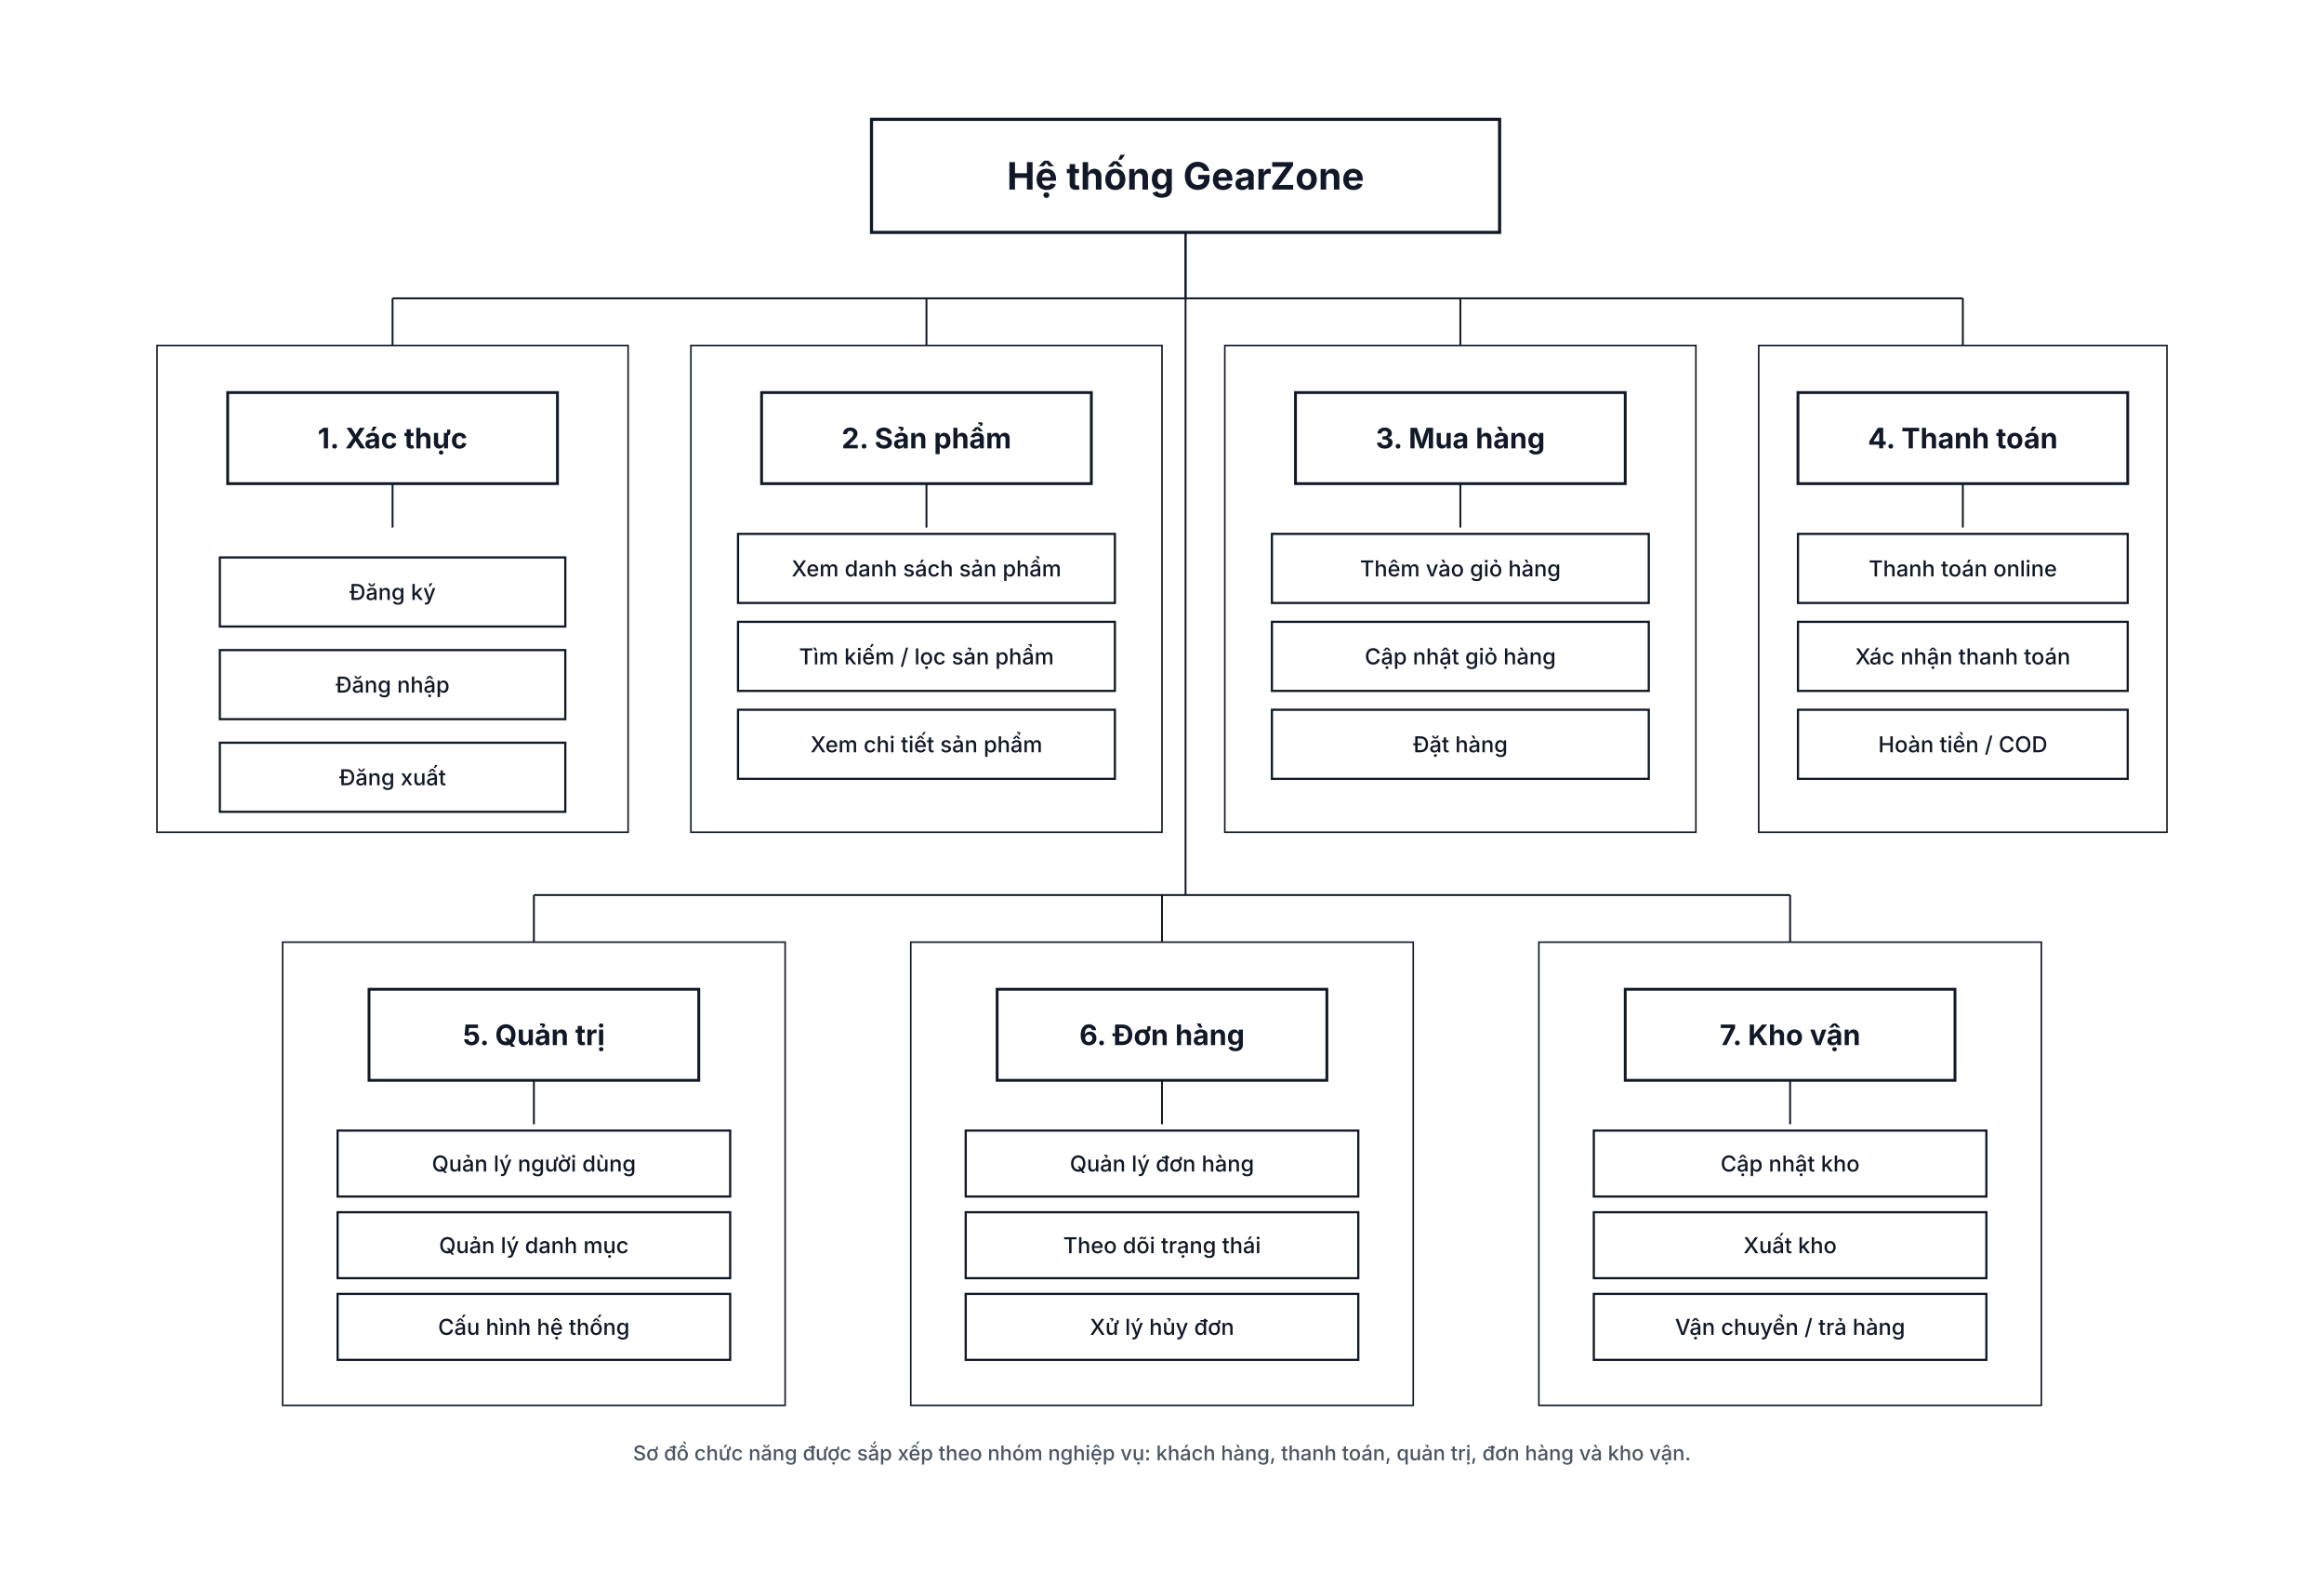
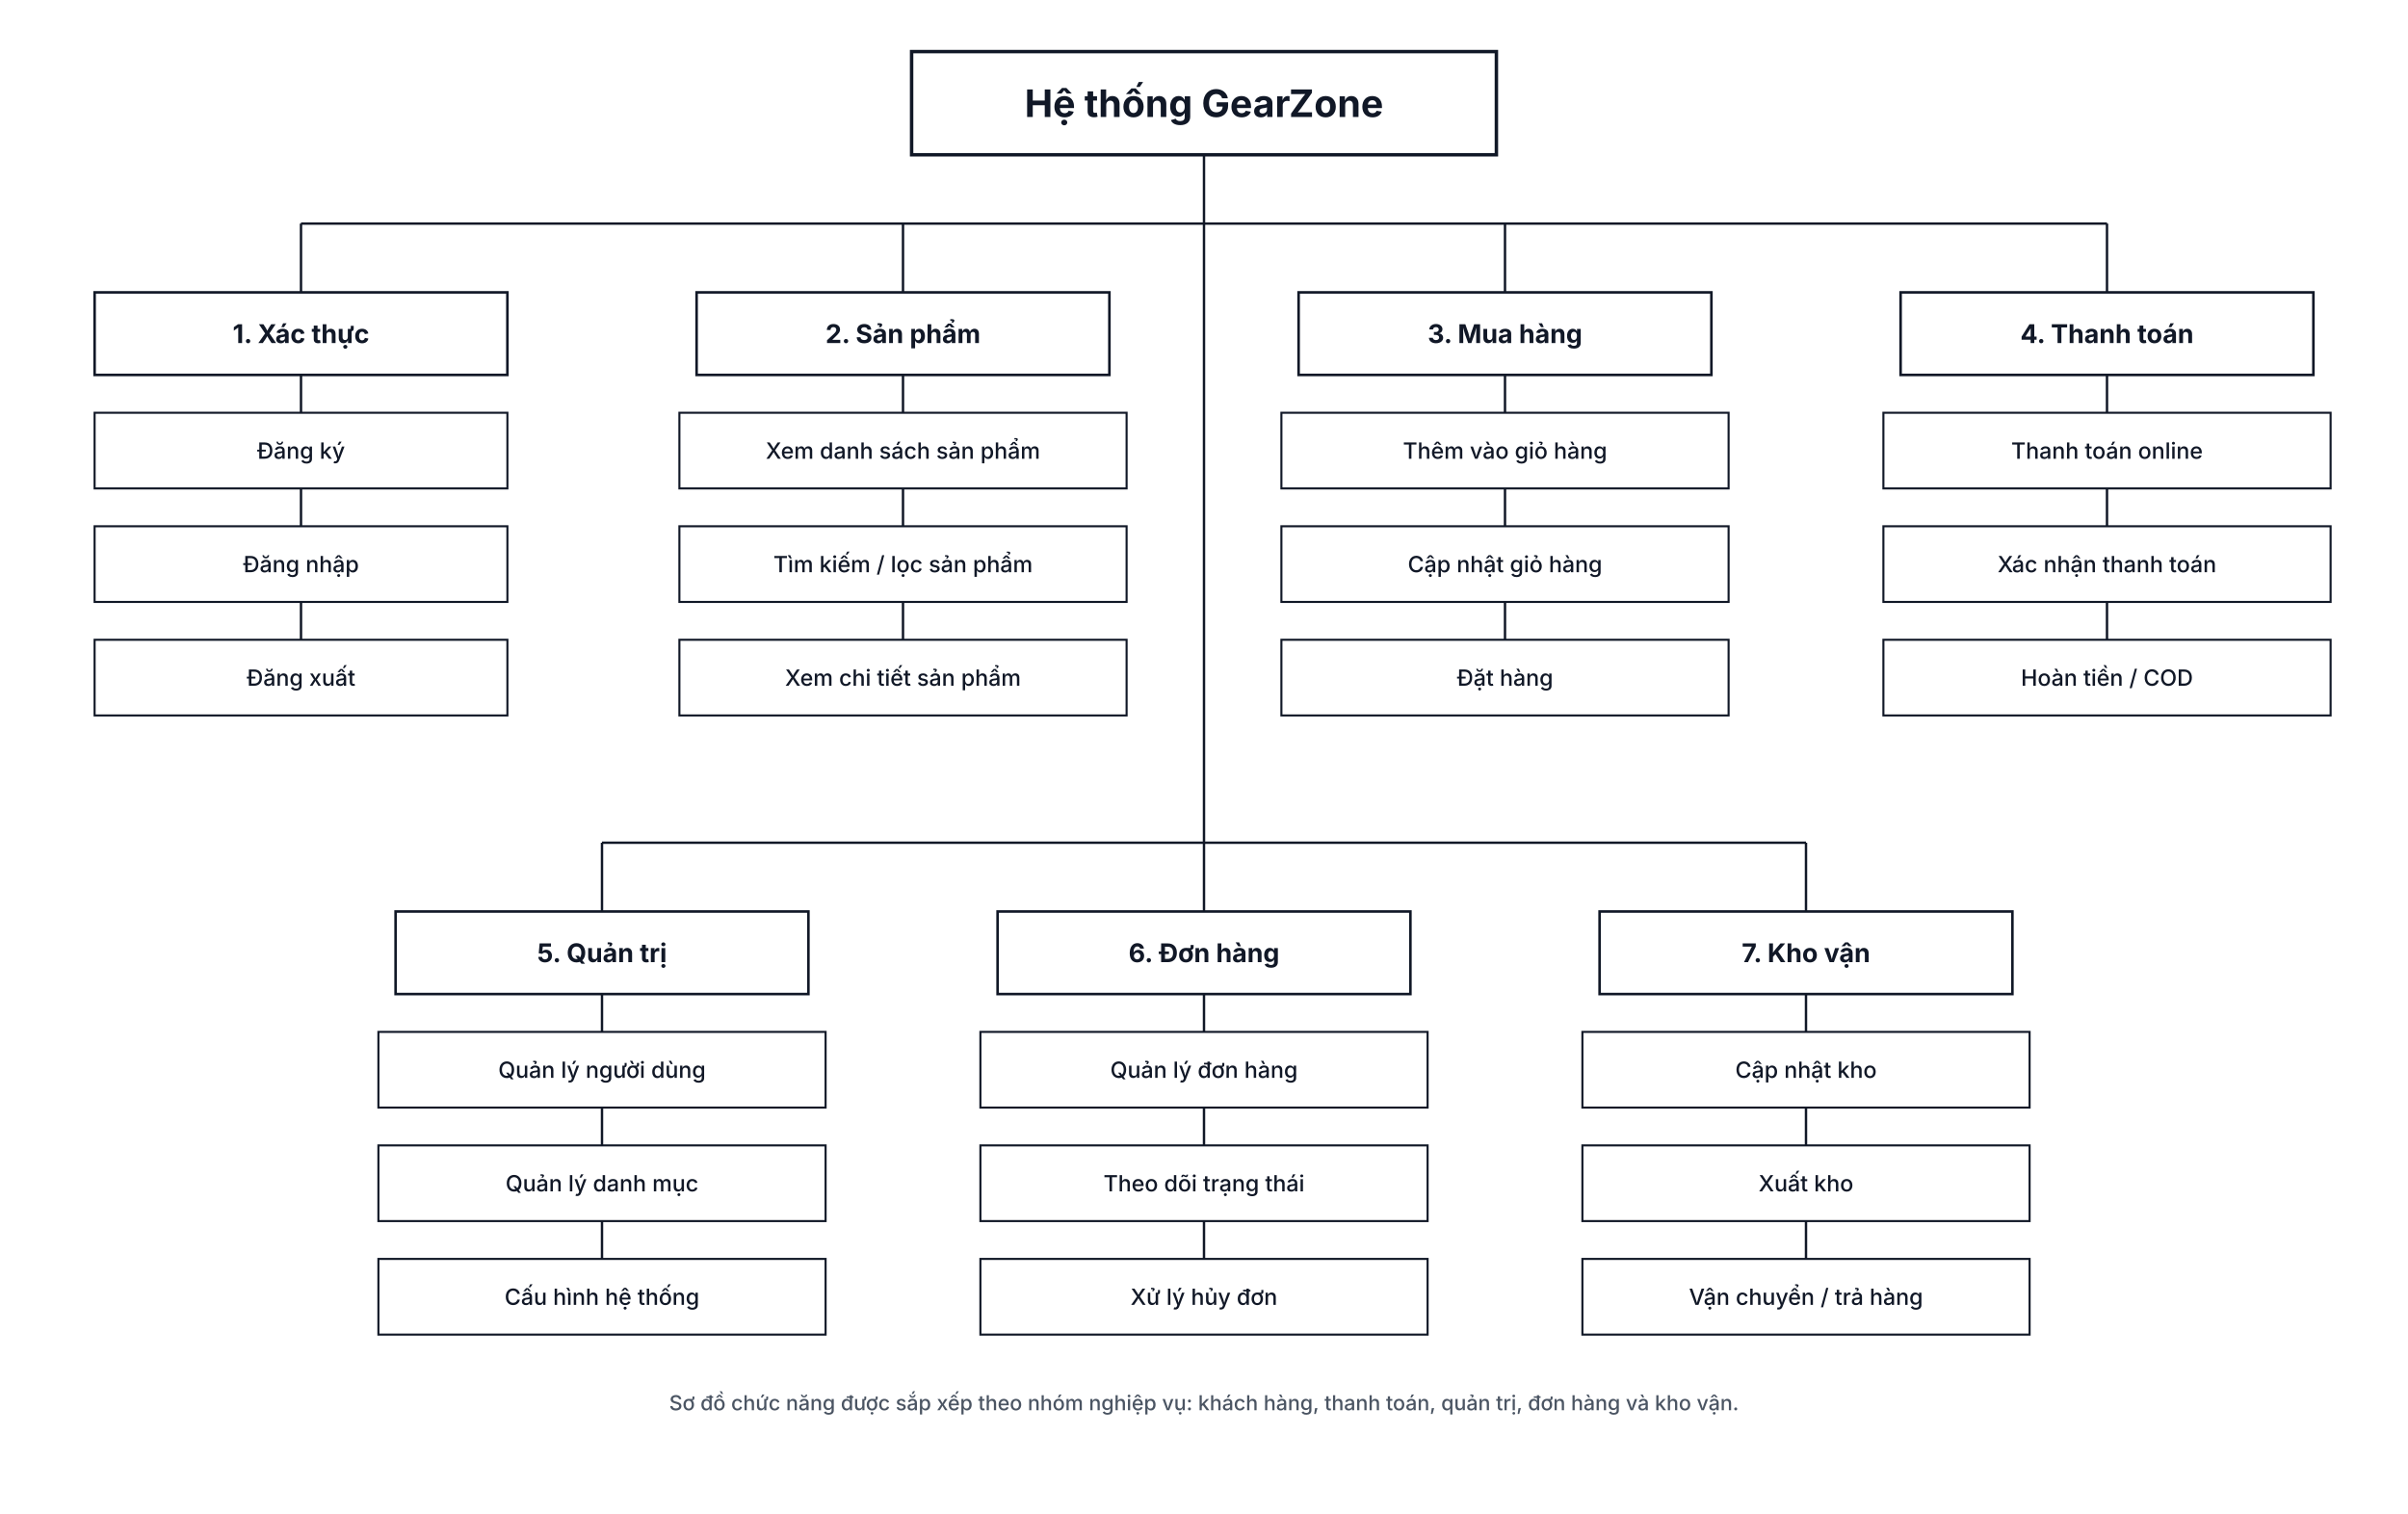
- <svg xmlns="http://www.w3.org/2000/svg" width="100%" viewBox="-40 -40 1480 1000" role="img">
+ <svg xmlns="http://www.w3.org/2000/svg" width="100%" viewBox="0 0 1400 880" role="img">
  <defs>
    <style>
      .bg { fill: #ffffff; }
      .root { fill: #ffffff; stroke: #111827; stroke-width: 2; }
-       .group { fill: #ffffff; stroke: #111827; stroke-width: 1.8; }
-       .leaf { fill: #ffffff; stroke: #111827; stroke-width: 1.4; }
-       .root-text { fill: #111827; font: 700 24px "Inter", -apple-system, BlinkMacSystemFont, "Segoe UI", Roboto, sans-serif; }
-       .group-text { fill: #111827; font: 700 18px "Inter", -apple-system, BlinkMacSystemFont, "Segoe UI", Roboto, sans-serif; }
-       .leaf-text { fill: #111827; font: 500 14px "Inter", -apple-system, BlinkMacSystemFont, "Segoe UI", Roboto, sans-serif; }
-       .note-text { fill: #4b5563; font: 500 13px "Inter", -apple-system, BlinkMacSystemFont, "Segoe UI", Roboto, sans-serif; }
-       .line { stroke: #111827; stroke-width: 1.2; fill: none; }
-       .section { fill: #ffffff; stroke: #111827; stroke-width: 1; }
+       .group { fill: #ffffff; stroke: #111827; stroke-width: 1.5; }
+       .leaf { fill: #ffffff; stroke: #111827; stroke-width: 1.2; }
+       .root-text { fill: #111827; font: 700 22px "Inter", -apple-system, BlinkMacSystemFont, "Segoe UI", Roboto, sans-serif; }
+       .group-text { fill: #111827; font: 700 15px "Inter", -apple-system, BlinkMacSystemFont, "Segoe UI", Roboto, sans-serif; }
+       .leaf-text { fill: #111827; font: 500 13px "Inter", -apple-system, BlinkMacSystemFont, "Segoe UI", Roboto, sans-serif; }
+       .note-text { fill: #4b5563; font: 500 12px "Inter", -apple-system, BlinkMacSystemFont, "Segoe UI", Roboto, sans-serif; }
+       .line { stroke: #111827; stroke-width: 1.4; fill: none; }
    </style>
  </defs>
-   <rect id="canvas-bg" class="bg" x="-100" y="-100" width="1600" height="1120" stroke="none" />
-   <rect class="root" x="515" y="36" width="400" height="72" rx="0" />
-   <text class="root-text" x="715" y="72" text-anchor="middle" dominant-baseline="central">Hệ thống GearZone</text>
-   <path class="line" d="M715 108 V150" />
-   <path class="line" d="M210 150 H1210" />
-   <path class="line" d="M210 150 V190" />
-   <path class="line" d="M550 150 V190" />
-   <path class="line" d="M890 150 V190" />
-   <path class="line" d="M1210 150 V190" />
-   <g>
-     <rect class="section" x="60" y="180" width="300" height="310" rx="0" />
-     <rect class="group" x="105" y="210" width="210" height="58" rx="0" />
-     <text class="group-text" x="210" y="239" text-anchor="middle" dominant-baseline="central">1. Xác thực</text>
-     <path class="line" d="M210 268 V296" />
-     <path class="line" d="M210 296 H210" />
-     <rect class="leaf" x="100" y="315" width="220" height="44" rx="0" />
-     <text class="leaf-text" x="210" y="337" text-anchor="middle" dominant-baseline="central">Đăng ký</text>
-     <rect class="leaf" x="100" y="374" width="220" height="44" rx="0" />
-     <text class="leaf-text" x="210" y="396" text-anchor="middle" dominant-baseline="central">Đăng nhập</text>
-     <rect class="leaf" x="100" y="433" width="220" height="44" rx="0" />
-     <text class="leaf-text" x="210" y="455" text-anchor="middle" dominant-baseline="central">Đăng xuất</text>
-   </g>
-   <g>
-     <rect class="section" x="400" y="180" width="300" height="310" rx="0" />
-     <rect class="group" x="445" y="210" width="210" height="58" rx="0" />
-     <text class="group-text" x="550" y="239" text-anchor="middle" dominant-baseline="central">2. Sản phẩm</text>
-     <path class="line" d="M550 268 V296" />
-     <rect class="leaf" x="430" y="300" width="240" height="44" rx="0" />
-     <text class="leaf-text" x="550" y="322" text-anchor="middle" dominant-baseline="central">Xem danh sách sản phẩm</text>
-     <rect class="leaf" x="430" y="356" width="240" height="44" rx="0" />
-     <text class="leaf-text" x="550" y="378" text-anchor="middle" dominant-baseline="central">Tìm kiếm / lọc sản phẩm</text>
-     <rect class="leaf" x="430" y="412" width="240" height="44" rx="0" />
-     <text class="leaf-text" x="550" y="434" text-anchor="middle" dominant-baseline="central">Xem chi tiết sản phẩm</text>
-   </g>
-   <g>
-     <rect class="section" x="740" y="180" width="300" height="310" rx="0" />
-     <rect class="group" x="785" y="210" width="210" height="58" rx="0" />
-     <text class="group-text" x="890" y="239" text-anchor="middle" dominant-baseline="central">3. Mua hàng</text>
-     <path class="line" d="M890 268 V296" />
-     <rect class="leaf" x="770" y="300" width="240" height="44" rx="0" />
-     <text class="leaf-text" x="890" y="322" text-anchor="middle" dominant-baseline="central">Thêm vào giỏ hàng</text>
-     <rect class="leaf" x="770" y="356" width="240" height="44" rx="0" />
-     <text class="leaf-text" x="890" y="378" text-anchor="middle" dominant-baseline="central">Cập nhật giỏ hàng</text>
-     <rect class="leaf" x="770" y="412" width="240" height="44" rx="0" />
-     <text class="leaf-text" x="890" y="434" text-anchor="middle" dominant-baseline="central">Đặt hàng</text>
-   </g>
-   <g>
-     <rect class="section" x="1080" y="180" width="260" height="310" rx="0" />
-     <rect class="group" x="1105" y="210" width="210" height="58" rx="0" />
-     <text class="group-text" x="1210" y="239" text-anchor="middle" dominant-baseline="central">4. Thanh toán</text>
-     <path class="line" d="M1210 268 V296" />
-     <rect class="leaf" x="1105" y="300" width="210" height="44" rx="0" />
-     <text class="leaf-text" x="1210" y="322" text-anchor="middle" dominant-baseline="central">Thanh toán online</text>
-     <rect class="leaf" x="1105" y="356" width="210" height="44" rx="0" />
-     <text class="leaf-text" x="1210" y="378" text-anchor="middle" dominant-baseline="central">Xác nhận thanh toán</text>
-     <rect class="leaf" x="1105" y="412" width="210" height="44" rx="0" />
-     <text class="leaf-text" x="1210" y="434" text-anchor="middle" dominant-baseline="central">Hoàn tiền / COD</text>
-   </g>
-   <path class="line" d="M715 108 V530" />
-   <path class="line" d="M300 530 H1100" />
-   <path class="line" d="M300 530 V570" />
-   <path class="line" d="M700 530 V570" />
-   <path class="line" d="M1100 530 V570" />
-   <g>
-     <rect class="section" x="140" y="560" width="320" height="295" rx="0" />
-     <rect class="group" x="195" y="590" width="210" height="58" rx="0" />
-     <text class="group-text" x="300" y="619" text-anchor="middle" dominant-baseline="central">5. Quản trị</text>
-     <path class="line" d="M300 648 V676" />
-     <rect class="leaf" x="175" y="680" width="250" height="42" rx="0" />
-     <text class="leaf-text" x="300" y="701" text-anchor="middle" dominant-baseline="central">Quản lý người dùng</text>
-     <rect class="leaf" x="175" y="732" width="250" height="42" rx="0" />
-     <text class="leaf-text" x="300" y="753" text-anchor="middle" dominant-baseline="central">Quản lý danh mục</text>
-     <rect class="leaf" x="175" y="784" width="250" height="42" rx="0" />
-     <text class="leaf-text" x="300" y="805" text-anchor="middle" dominant-baseline="central">Cấu hình hệ thống</text>
-   </g>
-   <g>
-     <rect class="section" x="540" y="560" width="320" height="295" rx="0" />
-     <rect class="group" x="595" y="590" width="210" height="58" rx="0" />
-     <text class="group-text" x="700" y="619" text-anchor="middle" dominant-baseline="central">6. Đơn hàng</text>
-     <path class="line" d="M700 648 V676" />
-     <rect class="leaf" x="575" y="680" width="250" height="42" rx="0" />
-     <text class="leaf-text" x="700" y="701" text-anchor="middle" dominant-baseline="central">Quản lý đơn hàng</text>
-     <rect class="leaf" x="575" y="732" width="250" height="42" rx="0" />
-     <text class="leaf-text" x="700" y="753" text-anchor="middle" dominant-baseline="central">Theo dõi trạng thái</text>
-     <rect class="leaf" x="575" y="784" width="250" height="42" rx="0" />
-     <text class="leaf-text" x="700" y="805" text-anchor="middle" dominant-baseline="central">Xử lý hủy đơn</text>
-   </g>
-   <g>
-     <rect class="section" x="940" y="560" width="320" height="295" rx="0" />
-     <rect class="group" x="995" y="590" width="210" height="58" rx="0" />
-     <text class="group-text" x="1100" y="619" text-anchor="middle" dominant-baseline="central">7. Kho vận</text>
-     <path class="line" d="M1100 648 V676" />
-     <rect class="leaf" x="975" y="680" width="250" height="42" rx="0" />
-     <text class="leaf-text" x="1100" y="701" text-anchor="middle" dominant-baseline="central">Cập nhật kho</text>
-     <rect class="leaf" x="975" y="732" width="250" height="42" rx="0" />
-     <text class="leaf-text" x="1100" y="753" text-anchor="middle" dominant-baseline="central">Xuất kho</text>
-     <rect class="leaf" x="975" y="784" width="250" height="42" rx="0" />
-     <text class="leaf-text" x="1100" y="805" text-anchor="middle" dominant-baseline="central">Vận chuyển / trả hàng</text>
-   </g>
-   <text class="note-text" x="700" y="890" text-anchor="middle">
+   <rect id="canvas-bg" class="bg" x="-10" y="-10" width="1420" height="900" stroke="none" />
+   <rect class="root" x="530" y="30" width="340" height="60" rx="0" />
+   <text class="root-text" x="700" y="60" text-anchor="middle" dominant-baseline="central">Hệ thống GearZone</text>
+   <path class="line" d="M700 90 V130" />
+   <path class="line" d="M175 130 H1225" />
+   <path class="line" d="M175 130 V170" />
+   <path class="line" d="M525 130 V170" />
+   <path class="line" d="M875 130 V170" />
+   <path class="line" d="M1225 130 V170" />
+   <rect class="group" x="55" y="170" width="240" height="48" rx="0" />
+   <text class="group-text" x="175" y="194" text-anchor="middle" dominant-baseline="central">1. Xác thực</text>
+   <path class="line" d="M175 218 V240" />
+   <rect class="leaf" x="55" y="240" width="240" height="44" rx="0" />
+   <text class="leaf-text" x="175" y="262" text-anchor="middle" dominant-baseline="central">Đăng ký</text>
+   <path class="line" d="M175 284 V306" />
+   <rect class="leaf" x="55" y="306" width="240" height="44" rx="0" />
+   <text class="leaf-text" x="175" y="328" text-anchor="middle" dominant-baseline="central">Đăng nhập</text>
+   <path class="line" d="M175 350 V372" />
+   <rect class="leaf" x="55" y="372" width="240" height="44" rx="0" />
+   <text class="leaf-text" x="175" y="394" text-anchor="middle" dominant-baseline="central">Đăng xuất</text>
+   <rect class="group" x="405" y="170" width="240" height="48" rx="0" />
+   <text class="group-text" x="525" y="194" text-anchor="middle" dominant-baseline="central">2. Sản phẩm</text>
+   <path class="line" d="M525 218 V240" />
+   <rect class="leaf" x="395" y="240" width="260" height="44" rx="0" />
+   <text class="leaf-text" x="525" y="262" text-anchor="middle" dominant-baseline="central">Xem danh sách sản phẩm</text>
+   <path class="line" d="M525 284 V306" />
+   <rect class="leaf" x="395" y="306" width="260" height="44" rx="0" />
+   <text class="leaf-text" x="525" y="328" text-anchor="middle" dominant-baseline="central">Tìm kiếm / lọc sản phẩm</text>
+   <path class="line" d="M525 350 V372" />
+   <rect class="leaf" x="395" y="372" width="260" height="44" rx="0" />
+   <text class="leaf-text" x="525" y="394" text-anchor="middle" dominant-baseline="central">Xem chi tiết sản phẩm</text>
+   <rect class="group" x="755" y="170" width="240" height="48" rx="0" />
+   <text class="group-text" x="875" y="194" text-anchor="middle" dominant-baseline="central">3. Mua hàng</text>
+   <path class="line" d="M875 218 V240" />
+   <rect class="leaf" x="745" y="240" width="260" height="44" rx="0" />
+   <text class="leaf-text" x="875" y="262" text-anchor="middle" dominant-baseline="central">Thêm vào giỏ hàng</text>
+   <path class="line" d="M875 284 V306" />
+   <rect class="leaf" x="745" y="306" width="260" height="44" rx="0" />
+   <text class="leaf-text" x="875" y="328" text-anchor="middle" dominant-baseline="central">Cập nhật giỏ hàng</text>
+   <path class="line" d="M875 350 V372" />
+   <rect class="leaf" x="745" y="372" width="260" height="44" rx="0" />
+   <text class="leaf-text" x="875" y="394" text-anchor="middle" dominant-baseline="central">Đặt hàng</text>
+   <rect class="group" x="1105" y="170" width="240" height="48" rx="0" />
+   <text class="group-text" x="1225" y="194" text-anchor="middle" dominant-baseline="central">4. Thanh toán</text>
+   <path class="line" d="M1225 218 V240" />
+   <rect class="leaf" x="1095" y="240" width="260" height="44" rx="0" />
+   <text class="leaf-text" x="1225" y="262" text-anchor="middle" dominant-baseline="central">Thanh toán online</text>
+   <path class="line" d="M1225 284 V306" />
+   <rect class="leaf" x="1095" y="306" width="260" height="44" rx="0" />
+   <text class="leaf-text" x="1225" y="328" text-anchor="middle" dominant-baseline="central">Xác nhận thanh toán</text>
+   <path class="line" d="M1225 350 V372" />
+   <rect class="leaf" x="1095" y="372" width="260" height="44" rx="0" />
+   <text class="leaf-text" x="1225" y="394" text-anchor="middle" dominant-baseline="central">Hoàn tiền / COD</text>
+   <path class="line" d="M700 130 V490" />
+   <path class="line" d="M350 490 H1050" />
+   <path class="line" d="M350 490 V530" />
+   <path class="line" d="M700 490 V530" />
+   <path class="line" d="M1050 490 V530" />
+   <rect class="group" x="230" y="530" width="240" height="48" rx="0" />
+   <text class="group-text" x="350" y="554" text-anchor="middle" dominant-baseline="central">5. Quản trị</text>
+   <path class="line" d="M350 578 V600" />
+   <rect class="leaf" x="220" y="600" width="260" height="44" rx="0" />
+   <text class="leaf-text" x="350" y="622" text-anchor="middle" dominant-baseline="central">Quản lý người dùng</text>
+   <path class="line" d="M350 644 V666" />
+   <rect class="leaf" x="220" y="666" width="260" height="44" rx="0" />
+   <text class="leaf-text" x="350" y="688" text-anchor="middle" dominant-baseline="central">Quản lý danh mục</text>
+   <path class="line" d="M350 710 V732" />
+   <rect class="leaf" x="220" y="732" width="260" height="44" rx="0" />
+   <text class="leaf-text" x="350" y="754" text-anchor="middle" dominant-baseline="central">Cấu hình hệ thống</text>
+   <rect class="group" x="580" y="530" width="240" height="48" rx="0" />
+   <text class="group-text" x="700" y="554" text-anchor="middle" dominant-baseline="central">6. Đơn hàng</text>
+   <path class="line" d="M700 578 V600" />
+   <rect class="leaf" x="570" y="600" width="260" height="44" rx="0" />
+   <text class="leaf-text" x="700" y="622" text-anchor="middle" dominant-baseline="central">Quản lý đơn hàng</text>
+   <path class="line" d="M700 644 V666" />
+   <rect class="leaf" x="570" y="666" width="260" height="44" rx="0" />
+   <text class="leaf-text" x="700" y="688" text-anchor="middle" dominant-baseline="central">Theo dõi trạng thái</text>
+   <path class="line" d="M700 710 V732" />
+   <rect class="leaf" x="570" y="732" width="260" height="44" rx="0" />
+   <text class="leaf-text" x="700" y="754" text-anchor="middle" dominant-baseline="central">Xử lý hủy đơn</text>
+   <rect class="group" x="930" y="530" width="240" height="48" rx="0" />
+   <text class="group-text" x="1050" y="554" text-anchor="middle" dominant-baseline="central">7. Kho vận</text>
+   <path class="line" d="M1050 578 V600" />
+   <rect class="leaf" x="920" y="600" width="260" height="44" rx="0" />
+   <text class="leaf-text" x="1050" y="622" text-anchor="middle" dominant-baseline="central">Cập nhật kho</text>
+   <path class="line" d="M1050 644 V666" />
+   <rect class="leaf" x="920" y="666" width="260" height="44" rx="0" />
+   <text class="leaf-text" x="1050" y="688" text-anchor="middle" dominant-baseline="central">Xuất kho</text>
+   <path class="line" d="M1050 710 V732" />
+   <rect class="leaf" x="920" y="732" width="260" height="44" rx="0" />
+   <text class="leaf-text" x="1050" y="754" text-anchor="middle" dominant-baseline="central">Vận chuyển / trả hàng</text>
+   <text class="note-text" x="700" y="820" text-anchor="middle">
    Sơ đồ chức năng được sắp xếp theo nhóm nghiệp vụ: khách hàng, thanh toán, quản trị, đơn hàng và kho vận.
  </text>
</svg>
